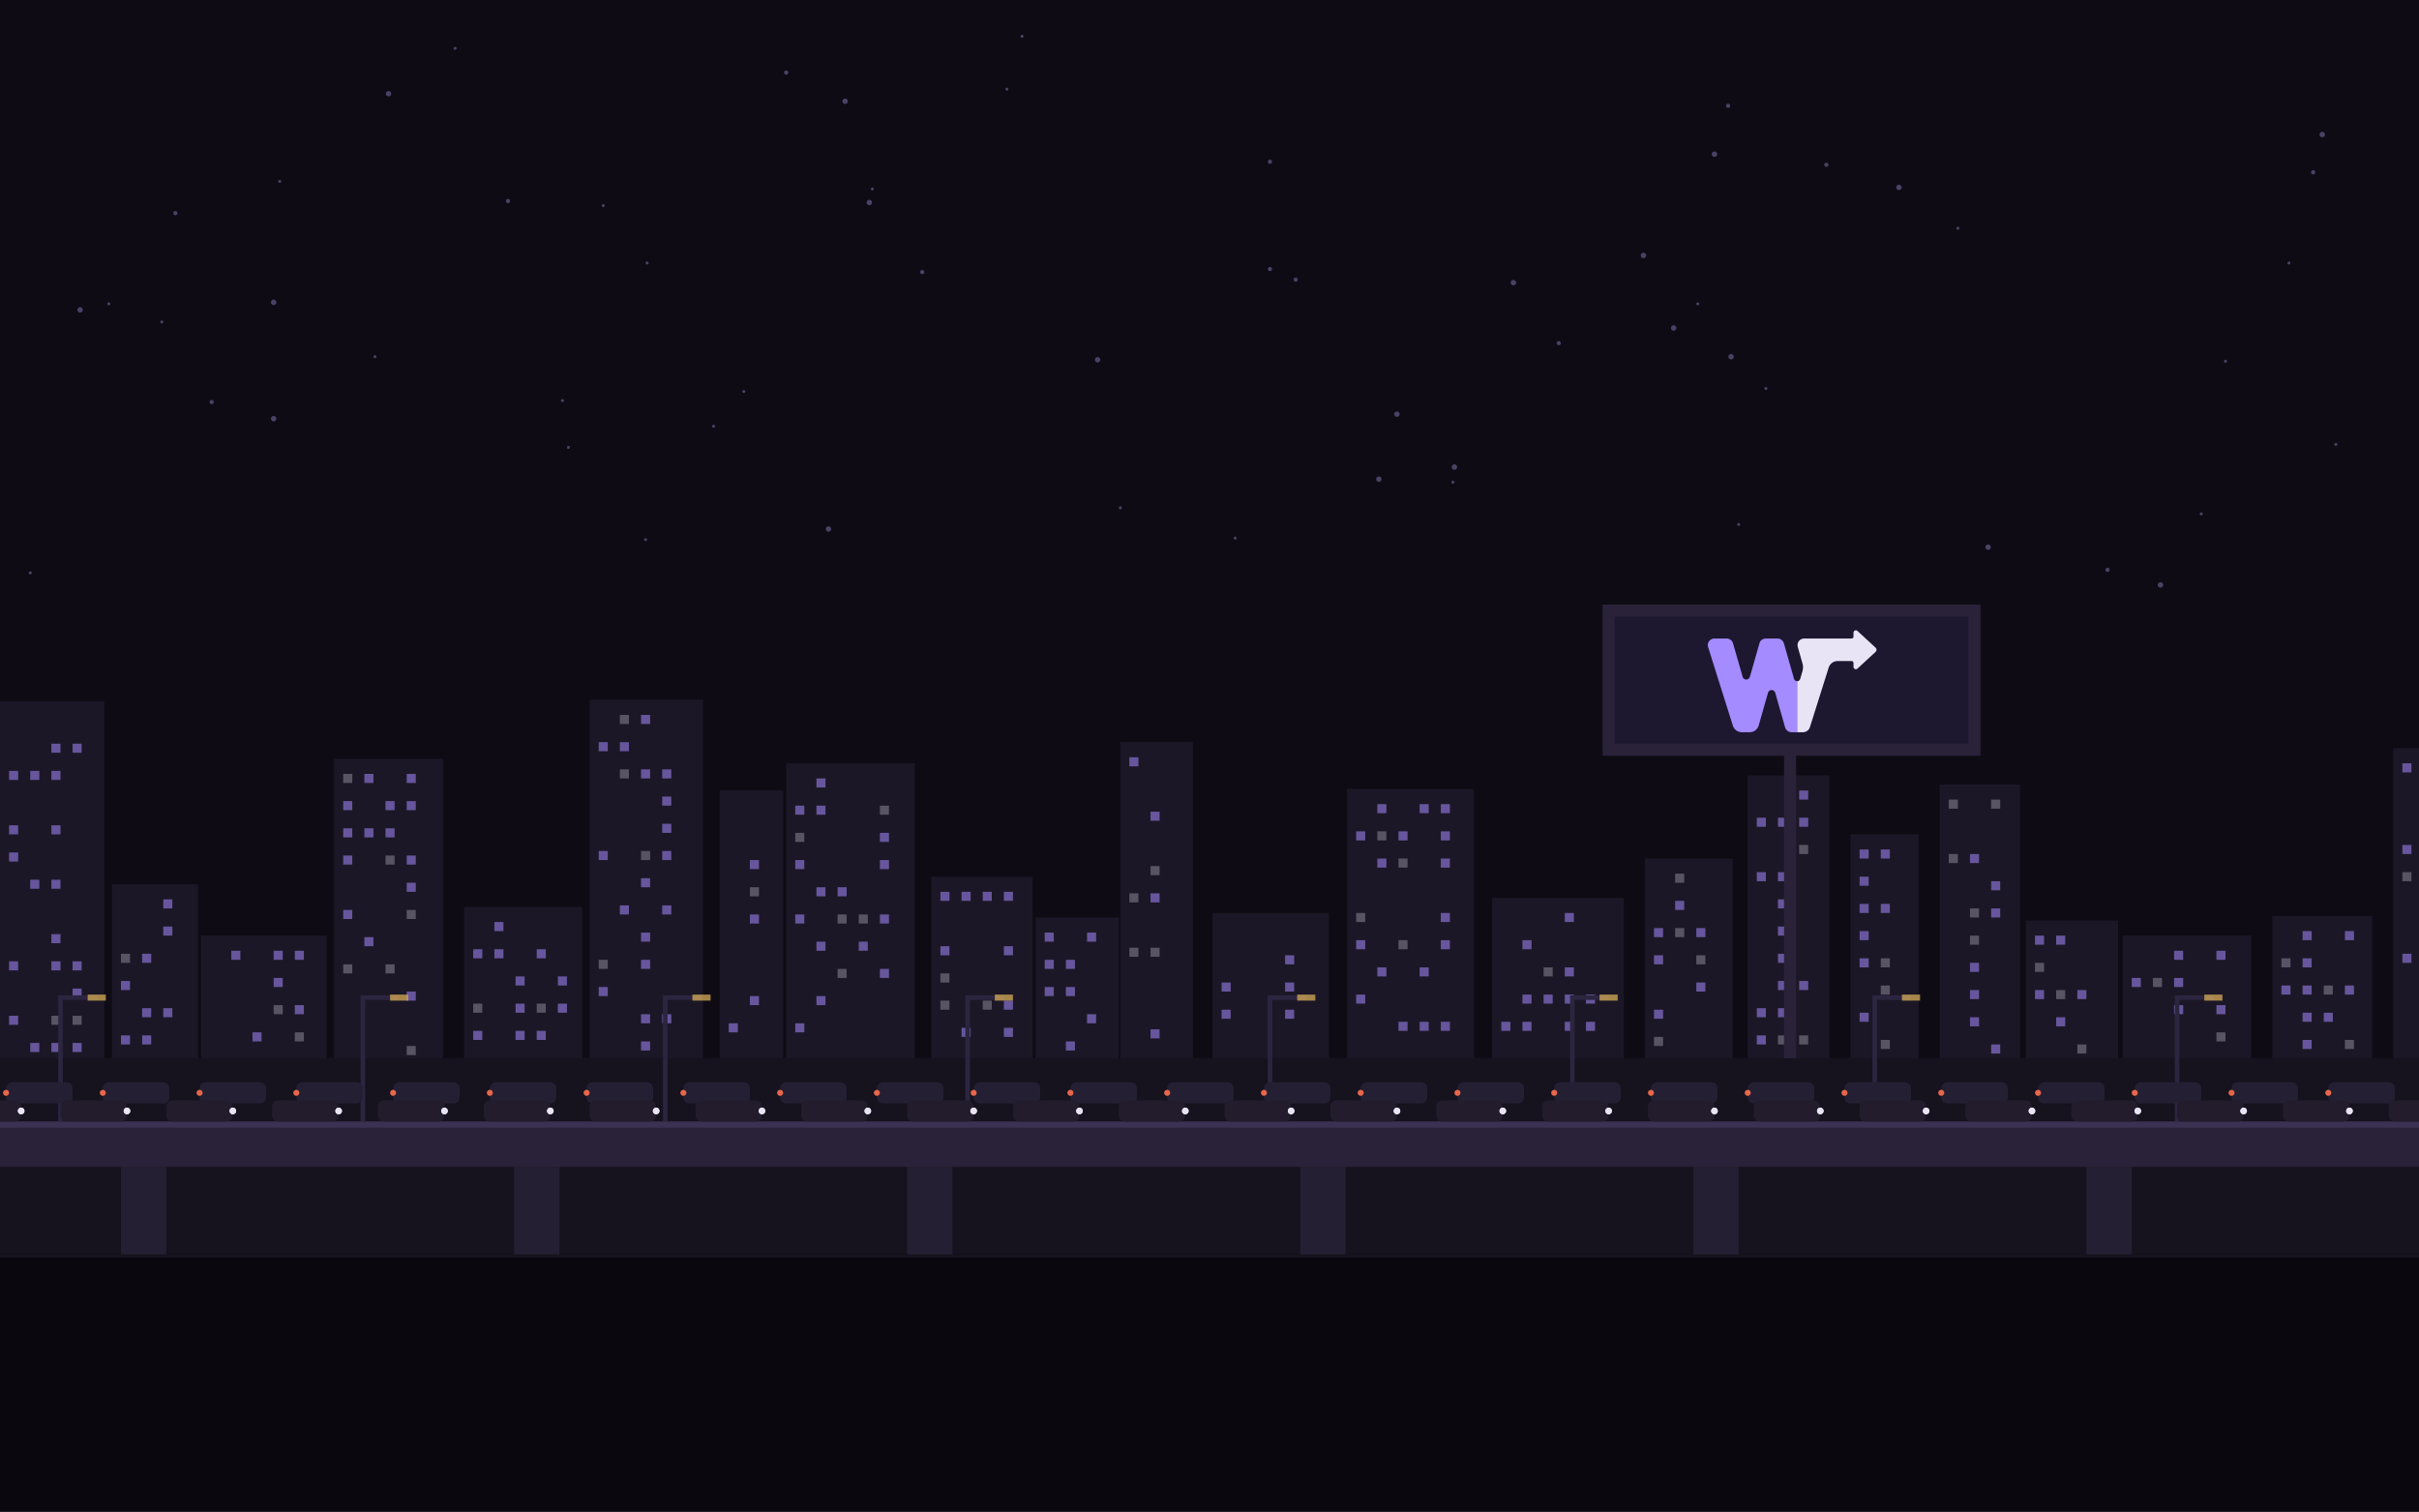
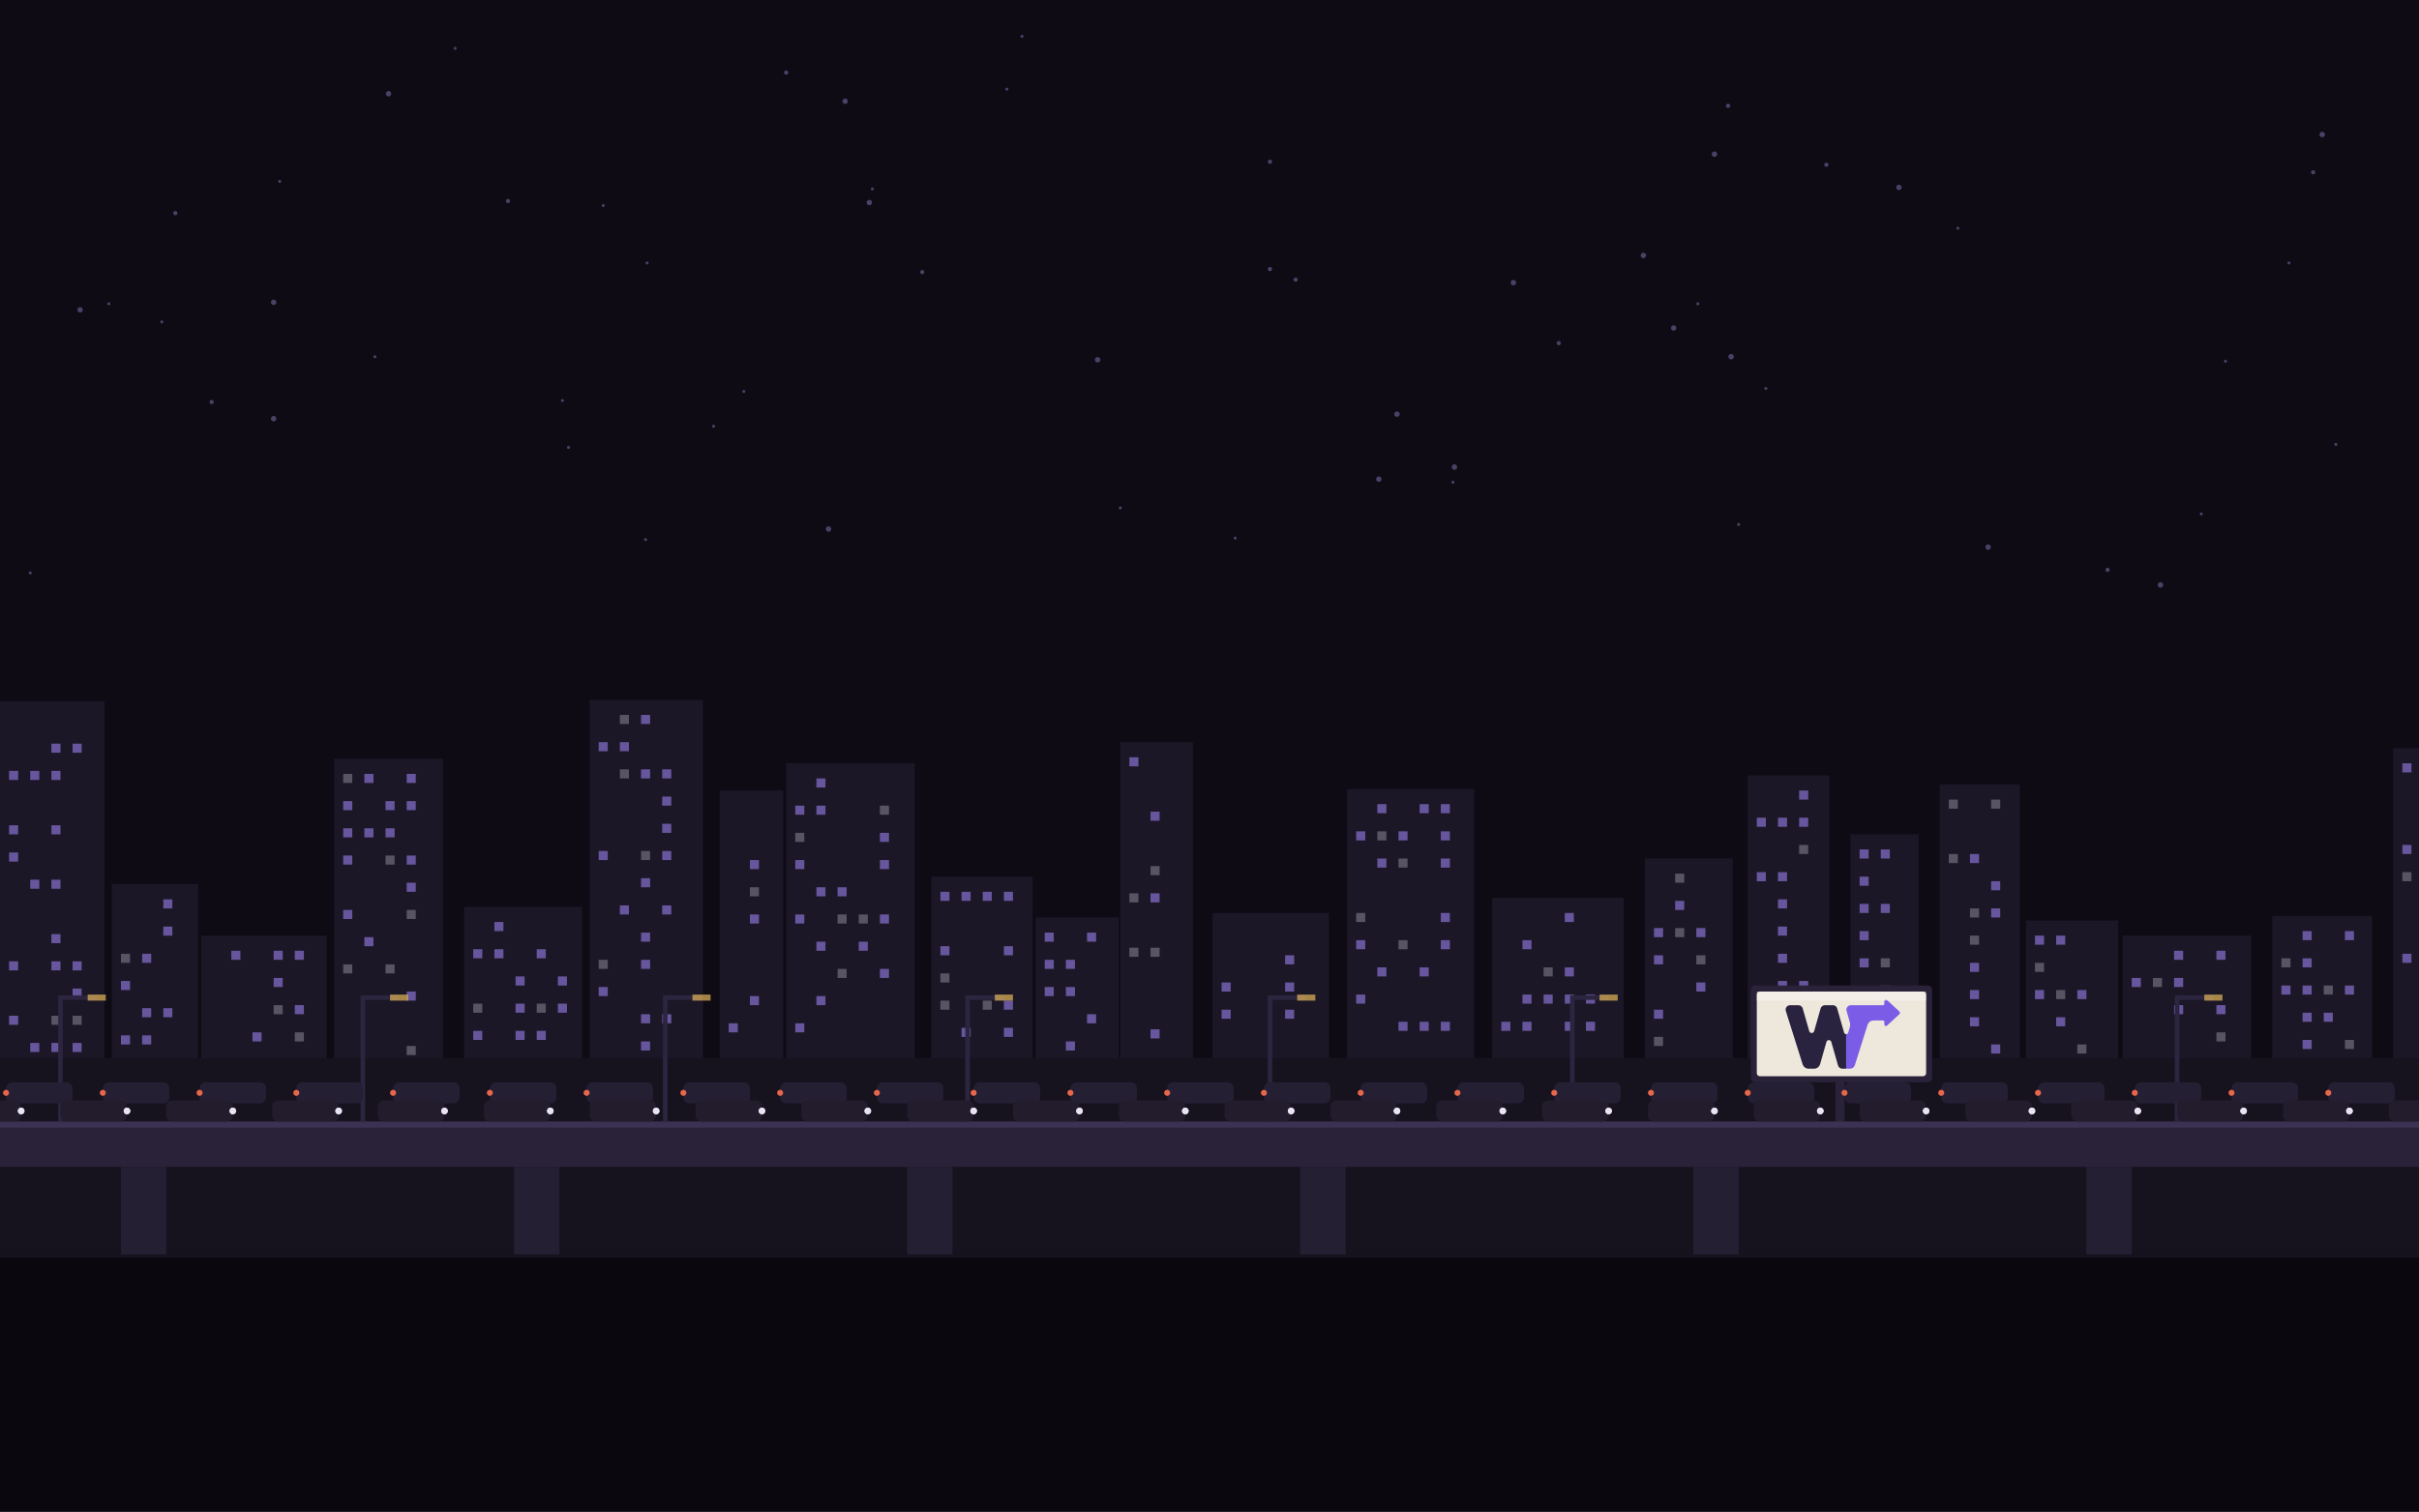
<svg xmlns="http://www.w3.org/2000/svg" viewBox="0 0 1600 1000" preserveAspectRatio="xMidYMax slice" role="img" aria-label="Une autoroute de SUV embouteillée, la nuit">
  <style>
.smoke{animation:drift 31s linear infinite;transform-box:fill-box;transform-origin:50% 100%;opacity:0}
@keyframes drift{0%{transform:translate(0,0) scale(.5);opacity:0}12%{opacity:.95}100%{transform:translate(300px,-360px) scale(2.2);opacity:0}}
.blink{animation:blink 2.6s steps(1) infinite}
@keyframes blink{50%{opacity:.1}}

.lane-a{animation:lanea 50s linear infinite}
@keyframes lanea{from{transform:translateX(-400px)}to{transform:translateX(400px)}}
.lane-b{animation:laneb 38s linear infinite}
@keyframes laneb{from{transform:translateX(400px)}to{transform:translateX(-400px)}}
.board{animation:board 6s steps(1) infinite}
@keyframes board{80%{opacity:.85}83%{opacity:.3}86%{opacity:.85}}
@media (prefers-reduced-motion:reduce){*{animation:none!important}.smoke{opacity:.8}}</style>
  <rect width="1600" height="1000" fill="#0E0B14" />
  <g fill="#4A4266">
    <circle cx="185" cy="120" r="1" />
    <circle cx="1514" cy="174" r="1" />
    <circle cx="1530" cy="114" r="1.4" />
    <circle cx="181" cy="200" r="1.8" />
    <circle cx="1107" cy="217" r="1.8" />
    <circle cx="1031" cy="227" r="1.4" />
    <circle cx="1472" cy="239" r="1" />
    <circle cx="1295" cy="151" r="1" />
    <circle cx="472" cy="282" r="1" />
    <circle cx="1168" cy="257" r="1" />
    <circle cx="107" cy="213" r="1" />
    <circle cx="181" cy="277" r="1.8" />
    <circle cx="399" cy="136" r="1" />
    <circle cx="840" cy="107" r="1.4" />
    <circle cx="676" cy="24" r="1" />
    <circle cx="840" cy="178" r="1.4" />
    <circle cx="741" cy="336" r="1" />
    <circle cx="492" cy="259" r="1" />
    <circle cx="336" cy="133" r="1.4" />
    <circle cx="1134" cy="102" r="1.8" />
    <circle cx="428" cy="174" r="1" />
    <circle cx="1429" cy="387" r="1.8" />
    <circle cx="961" cy="319" r="1" />
    <circle cx="817" cy="356" r="1" />
    <circle cx="520" cy="48" r="1.4" />
    <circle cx="610" cy="180" r="1.4" />
    <circle cx="257" cy="62" r="1.8" />
    <circle cx="924" cy="274" r="1.8" />
    <circle cx="140" cy="266" r="1.4" />
    <circle cx="1123" cy="201" r="1" />
    <circle cx="575" cy="134" r="1.8" />
    <circle cx="1145" cy="236" r="1.8" />
    <circle cx="1208" cy="109" r="1.4" />
    <circle cx="116" cy="141" r="1.4" />
    <circle cx="857" cy="185" r="1.4" />
    <circle cx="1150" cy="347" r="1" />
    <circle cx="72" cy="201" r="1" />
    <circle cx="1001" cy="187" r="1.8" />
    <circle cx="1087" cy="169" r="1.8" />
    <circle cx="548" cy="350" r="1.8" />
    <circle cx="427" cy="357" r="1" />
    <circle cx="376" cy="296" r="1" />
    <circle cx="1394" cy="377" r="1.4" />
    <circle cx="912" cy="317" r="1.8" />
    <circle cx="20" cy="379" r="1" />
    <circle cx="1143" cy="70" r="1.4" />
    <circle cx="372" cy="265" r="1" />
    <circle cx="1315" cy="362" r="1.8" />
    <circle cx="248" cy="236" r="1" />
    <circle cx="577" cy="125" r="1" />
    <circle cx="1456" cy="340" r="1" />
    <circle cx="962" cy="309" r="1.8" />
    <circle cx="1256" cy="124" r="1.8" />
    <circle cx="53" cy="205" r="1.8" />
    <circle cx="559" cy="67" r="1.8" />
    <circle cx="726" cy="238" r="1.8" />
    <circle cx="666" cy="59" r="1" />
    <circle cx="1536" cy="89" r="1.8" />
    <circle cx="301" cy="32" r="1" />
    <circle cx="1545" cy="294" r="1" />
  </g>
  <rect x="0" y="464" width="69" height="256" fill="#1C1726" />
  <rect x="6" y="510" width="6" height="6" fill="#A48BFF" opacity=".55" />
  <rect x="6" y="546" width="6" height="6" fill="#A48BFF" opacity=".55" />
  <rect x="6" y="564" width="6" height="6" fill="#A48BFF" opacity=".55" />
  <rect x="6" y="636" width="6" height="6" fill="#A48BFF" opacity=".55" />
  <rect x="6" y="672" width="6" height="6" fill="#A48BFF" opacity=".55" />
  <rect x="20" y="510" width="6" height="6" fill="#A48BFF" opacity=".55" />
  <rect x="20" y="582" width="6" height="6" fill="#A48BFF" opacity=".55" />
  <rect x="20" y="690" width="6" height="6" fill="#A48BFF" opacity=".55" />
  <rect x="34" y="492" width="6" height="6" fill="#A48BFF" opacity=".55" />
  <rect x="34" y="510" width="6" height="6" fill="#A48BFF" opacity=".55" />
  <rect x="34" y="546" width="6" height="6" fill="#A48BFF" opacity=".55" />
  <rect x="34" y="582" width="6" height="6" fill="#A48BFF" opacity=".55" />
  <rect x="34" y="618" width="6" height="6" fill="#A48BFF" opacity=".55" />
  <rect x="34" y="636" width="6" height="6" fill="#A48BFF" opacity=".55" />
  <rect x="34" y="672" width="6" height="6" fill="#E9E4F5" opacity=".3" />
  <rect x="34" y="690" width="6" height="6" fill="#A48BFF" opacity=".55" />
  <rect x="48" y="492" width="6" height="6" fill="#A48BFF" opacity=".55" />
  <rect x="48" y="636" width="6" height="6" fill="#A48BFF" opacity=".55" />
  <rect x="48" y="654" width="6" height="6" fill="#A48BFF" opacity=".55" />
  <rect x="48" y="672" width="6" height="6" fill="#E9E4F5" opacity=".3" />
  <rect x="48" y="690" width="6" height="6" fill="#A48BFF" opacity=".55" />
  <rect x="74" y="585" width="57" height="135" fill="#1C1726" />
  <rect x="80" y="631" width="6" height="6" fill="#E9E4F5" opacity=".3" />
  <rect x="80" y="649" width="6" height="6" fill="#A48BFF" opacity=".55" />
  <rect x="80" y="685" width="6" height="6" fill="#A48BFF" opacity=".55" />
  <rect x="94" y="631" width="6" height="6" fill="#A48BFF" opacity=".55" />
  <rect x="94" y="667" width="6" height="6" fill="#A48BFF" opacity=".55" />
  <rect x="94" y="685" width="6" height="6" fill="#A48BFF" opacity=".55" />
  <rect x="108" y="595" width="6" height="6" fill="#A48BFF" opacity=".55" />
  <rect x="108" y="613" width="6" height="6" fill="#A48BFF" opacity=".55" />
  <rect x="108" y="667" width="6" height="6" fill="#A48BFF" opacity=".55" />
  <rect x="133" y="619" width="83" height="101" fill="#1C1726" />
  <rect x="153" y="629" width="6" height="6" fill="#A48BFF" opacity=".55" />
  <rect x="167" y="683" width="6" height="6" fill="#A48BFF" opacity=".55" />
  <rect x="181" y="629" width="6" height="6" fill="#A48BFF" opacity=".55" />
  <rect x="181" y="647" width="6" height="6" fill="#A48BFF" opacity=".55" />
  <rect x="181" y="665" width="6" height="6" fill="#E9E4F5" opacity=".3" />
  <rect x="195" y="629" width="6" height="6" fill="#A48BFF" opacity=".55" />
  <rect x="195" y="665" width="6" height="6" fill="#A48BFF" opacity=".55" />
  <rect x="195" y="683" width="6" height="6" fill="#E9E4F5" opacity=".3" />
  <rect x="221" y="502" width="72" height="218" fill="#1C1726" />
  <rect x="227" y="512" width="6" height="6" fill="#E9E4F5" opacity=".3" />
  <rect x="227" y="530" width="6" height="6" fill="#A48BFF" opacity=".55" />
  <rect x="227" y="548" width="6" height="6" fill="#A48BFF" opacity=".55" />
  <rect x="227" y="566" width="6" height="6" fill="#A48BFF" opacity=".55" />
  <rect x="227" y="602" width="6" height="6" fill="#A48BFF" opacity=".55" />
  <rect x="227" y="638" width="6" height="6" fill="#E9E4F5" opacity=".3" />
  <rect x="241" y="512" width="6" height="6" fill="#A48BFF" opacity=".55" />
  <rect x="241" y="548" width="6" height="6" fill="#A48BFF" opacity=".55" />
  <rect x="241" y="620" width="6" height="6" fill="#A48BFF" opacity=".55" />
  <rect x="255" y="530" width="6" height="6" fill="#A48BFF" opacity=".55" />
  <rect x="255" y="548" width="6" height="6" fill="#A48BFF" opacity=".55" />
  <rect x="255" y="566" width="6" height="6" fill="#E9E4F5" opacity=".3" />
  <rect x="255" y="638" width="6" height="6" fill="#E9E4F5" opacity=".3" />
  <rect x="269" y="512" width="6" height="6" fill="#A48BFF" opacity=".55" />
  <rect x="269" y="530" width="6" height="6" fill="#A48BFF" opacity=".55" />
  <rect x="269" y="566" width="6" height="6" fill="#A48BFF" opacity=".55" />
  <rect x="269" y="584" width="6" height="6" fill="#A48BFF" opacity=".55" />
  <rect x="269" y="602" width="6" height="6" fill="#E9E4F5" opacity=".3" />
  <rect x="269" y="656" width="6" height="6" fill="#A48BFF" opacity=".55" />
  <rect x="269" y="692" width="6" height="6" fill="#E9E4F5" opacity=".3" />
  <rect x="307" y="600" width="78" height="120" fill="#1C1726" />
  <rect x="313" y="628" width="6" height="6" fill="#A48BFF" opacity=".55" />
  <rect x="313" y="664" width="6" height="6" fill="#E9E4F5" opacity=".3" />
  <rect x="313" y="682" width="6" height="6" fill="#A48BFF" opacity=".55" />
  <rect x="327" y="610" width="6" height="6" fill="#A48BFF" opacity=".55" />
  <rect x="327" y="628" width="6" height="6" fill="#A48BFF" opacity=".55" />
  <rect x="341" y="646" width="6" height="6" fill="#A48BFF" opacity=".55" />
  <rect x="341" y="664" width="6" height="6" fill="#A48BFF" opacity=".55" />
  <rect x="341" y="682" width="6" height="6" fill="#A48BFF" opacity=".55" />
  <rect x="355" y="628" width="6" height="6" fill="#A48BFF" opacity=".55" />
  <rect x="355" y="664" width="6" height="6" fill="#E9E4F5" opacity=".3" />
  <rect x="355" y="682" width="6" height="6" fill="#A48BFF" opacity=".55" />
  <rect x="369" y="646" width="6" height="6" fill="#A48BFF" opacity=".55" />
  <rect x="369" y="664" width="6" height="6" fill="#A48BFF" opacity=".55" />
  <rect x="390" y="463" width="75" height="257" fill="#1C1726" />
  <rect x="396" y="491" width="6" height="6" fill="#A48BFF" opacity=".55" />
  <rect x="396" y="563" width="6" height="6" fill="#A48BFF" opacity=".55" />
  <rect x="396" y="635" width="6" height="6" fill="#E9E4F5" opacity=".3" />
  <rect x="396" y="653" width="6" height="6" fill="#A48BFF" opacity=".55" />
  <rect x="410" y="473" width="6" height="6" fill="#E9E4F5" opacity=".3" />
  <rect x="410" y="491" width="6" height="6" fill="#A48BFF" opacity=".55" />
  <rect x="410" y="509" width="6" height="6" fill="#E9E4F5" opacity=".3" />
  <rect x="410" y="599" width="6" height="6" fill="#A48BFF" opacity=".55" />
  <rect x="424" y="473" width="6" height="6" fill="#A48BFF" opacity=".55" />
  <rect x="424" y="509" width="6" height="6" fill="#A48BFF" opacity=".55" />
  <rect x="424" y="563" width="6" height="6" fill="#E9E4F5" opacity=".3" />
  <rect x="424" y="581" width="6" height="6" fill="#A48BFF" opacity=".55" />
  <rect x="424" y="617" width="6" height="6" fill="#A48BFF" opacity=".55" />
  <rect x="424" y="635" width="6" height="6" fill="#A48BFF" opacity=".55" />
  <rect x="424" y="671" width="6" height="6" fill="#A48BFF" opacity=".55" />
  <rect x="424" y="689" width="6" height="6" fill="#A48BFF" opacity=".55" />
  <rect x="438" y="509" width="6" height="6" fill="#A48BFF" opacity=".55" />
  <rect x="438" y="527" width="6" height="6" fill="#A48BFF" opacity=".55" />
  <rect x="438" y="545" width="6" height="6" fill="#A48BFF" opacity=".55" />
  <rect x="438" y="563" width="6" height="6" fill="#A48BFF" opacity=".55" />
  <rect x="438" y="599" width="6" height="6" fill="#A48BFF" opacity=".55" />
  <rect x="438" y="671" width="6" height="6" fill="#A48BFF" opacity=".55" />
  <rect x="476" y="523" width="42" height="197" fill="#1C1726" />
  <rect x="482" y="677" width="6" height="6" fill="#A48BFF" opacity=".55" />
  <rect x="496" y="569" width="6" height="6" fill="#A48BFF" opacity=".55" />
  <rect x="496" y="587" width="6" height="6" fill="#E9E4F5" opacity=".3" />
  <rect x="496" y="605" width="6" height="6" fill="#A48BFF" opacity=".55" />
  <rect x="496" y="659" width="6" height="6" fill="#A48BFF" opacity=".55" />
  <rect x="520" y="505" width="85" height="215" fill="#1C1726" />
  <rect x="526" y="533" width="6" height="6" fill="#A48BFF" opacity=".55" />
  <rect x="526" y="551" width="6" height="6" fill="#E9E4F5" opacity=".3" />
  <rect x="526" y="569" width="6" height="6" fill="#A48BFF" opacity=".55" />
  <rect x="526" y="605" width="6" height="6" fill="#A48BFF" opacity=".55" />
  <rect x="526" y="677" width="6" height="6" fill="#A48BFF" opacity=".55" />
  <rect x="540" y="515" width="6" height="6" fill="#A48BFF" opacity=".55" />
  <rect x="540" y="533" width="6" height="6" fill="#A48BFF" opacity=".55" />
  <rect x="540" y="587" width="6" height="6" fill="#A48BFF" opacity=".55" />
  <rect x="540" y="623" width="6" height="6" fill="#A48BFF" opacity=".55" />
  <rect x="540" y="659" width="6" height="6" fill="#A48BFF" opacity=".55" />
  <rect x="554" y="587" width="6" height="6" fill="#A48BFF" opacity=".55" />
  <rect x="554" y="605" width="6" height="6" fill="#E9E4F5" opacity=".3" />
  <rect x="554" y="641" width="6" height="6" fill="#E9E4F5" opacity=".3" />
  <rect x="568" y="605" width="6" height="6" fill="#E9E4F5" opacity=".3" />
  <rect x="568" y="623" width="6" height="6" fill="#A48BFF" opacity=".55" />
  <rect x="582" y="533" width="6" height="6" fill="#E9E4F5" opacity=".3" />
  <rect x="582" y="551" width="6" height="6" fill="#A48BFF" opacity=".55" />
  <rect x="582" y="569" width="6" height="6" fill="#A48BFF" opacity=".55" />
  <rect x="582" y="605" width="6" height="6" fill="#A48BFF" opacity=".55" />
  <rect x="582" y="641" width="6" height="6" fill="#A48BFF" opacity=".55" />
  <rect x="616" y="580" width="67" height="140" fill="#1C1726" />
  <rect x="622" y="590" width="6" height="6" fill="#A48BFF" opacity=".55" />
  <rect x="622" y="626" width="6" height="6" fill="#A48BFF" opacity=".55" />
  <rect x="622" y="644" width="6" height="6" fill="#E9E4F5" opacity=".3" />
  <rect x="622" y="662" width="6" height="6" fill="#E9E4F5" opacity=".3" />
  <rect x="636" y="590" width="6" height="6" fill="#A48BFF" opacity=".55" />
  <rect x="636" y="680" width="6" height="6" fill="#A48BFF" opacity=".55" />
  <rect x="650" y="590" width="6" height="6" fill="#A48BFF" opacity=".55" />
  <rect x="650" y="662" width="6" height="6" fill="#E9E4F5" opacity=".3" />
  <rect x="664" y="590" width="6" height="6" fill="#A48BFF" opacity=".55" />
  <rect x="664" y="626" width="6" height="6" fill="#A48BFF" opacity=".55" />
  <rect x="664" y="662" width="6" height="6" fill="#A48BFF" opacity=".55" />
  <rect x="664" y="680" width="6" height="6" fill="#A48BFF" opacity=".55" />
  <rect x="685" y="607" width="55" height="113" fill="#1C1726" />
  <rect x="691" y="617" width="6" height="6" fill="#A48BFF" opacity=".55" />
  <rect x="691" y="635" width="6" height="6" fill="#A48BFF" opacity=".55" />
  <rect x="691" y="653" width="6" height="6" fill="#A48BFF" opacity=".55" />
  <rect x="705" y="635" width="6" height="6" fill="#A48BFF" opacity=".55" />
  <rect x="705" y="653" width="6" height="6" fill="#A48BFF" opacity=".55" />
  <rect x="705" y="689" width="6" height="6" fill="#A48BFF" opacity=".55" />
  <rect x="719" y="617" width="6" height="6" fill="#A48BFF" opacity=".55" />
  <rect x="719" y="671" width="6" height="6" fill="#A48BFF" opacity=".55" />
  <rect x="741" y="491" width="48" height="229" fill="#1C1726" />
  <rect x="747" y="501" width="6" height="6" fill="#A48BFF" opacity=".55" />
  <rect x="747" y="591" width="6" height="6" fill="#E9E4F5" opacity=".3" />
  <rect x="747" y="627" width="6" height="6" fill="#E9E4F5" opacity=".3" />
  <rect x="761" y="537" width="6" height="6" fill="#A48BFF" opacity=".55" />
  <rect x="761" y="573" width="6" height="6" fill="#E9E4F5" opacity=".3" />
  <rect x="761" y="591" width="6" height="6" fill="#A48BFF" opacity=".55" />
  <rect x="761" y="627" width="6" height="6" fill="#E9E4F5" opacity=".3" />
  <rect x="761" y="681" width="6" height="6" fill="#A48BFF" opacity=".55" />
  <rect x="802" y="604" width="77" height="116" fill="#1C1726" />
  <rect x="808" y="650" width="6" height="6" fill="#A48BFF" opacity=".55" />
  <rect x="808" y="668" width="6" height="6" fill="#A48BFF" opacity=".55" />
  <rect x="850" y="632" width="6" height="6" fill="#A48BFF" opacity=".55" />
  <rect x="850" y="650" width="6" height="6" fill="#A48BFF" opacity=".55" />
  <rect x="850" y="668" width="6" height="6" fill="#A48BFF" opacity=".55" />
  <rect x="891" y="522" width="84" height="198" fill="#1C1726" />
  <rect x="897" y="550" width="6" height="6" fill="#A48BFF" opacity=".55" />
  <rect x="897" y="604" width="6" height="6" fill="#E9E4F5" opacity=".3" />
  <rect x="897" y="622" width="6" height="6" fill="#A48BFF" opacity=".55" />
  <rect x="897" y="658" width="6" height="6" fill="#A48BFF" opacity=".55" />
  <rect x="911" y="532" width="6" height="6" fill="#A48BFF" opacity=".55" />
  <rect x="911" y="550" width="6" height="6" fill="#E9E4F5" opacity=".3" />
  <rect x="911" y="568" width="6" height="6" fill="#A48BFF" opacity=".55" />
  <rect x="911" y="640" width="6" height="6" fill="#A48BFF" opacity=".55" />
  <rect x="925" y="550" width="6" height="6" fill="#A48BFF" opacity=".55" />
  <rect x="925" y="568" width="6" height="6" fill="#E9E4F5" opacity=".3" />
  <rect x="925" y="622" width="6" height="6" fill="#E9E4F5" opacity=".3" />
  <rect x="925" y="676" width="6" height="6" fill="#A48BFF" opacity=".55" />
  <rect x="939" y="532" width="6" height="6" fill="#A48BFF" opacity=".55" />
  <rect x="939" y="640" width="6" height="6" fill="#A48BFF" opacity=".55" />
  <rect x="939" y="676" width="6" height="6" fill="#A48BFF" opacity=".55" />
  <rect x="953" y="532" width="6" height="6" fill="#A48BFF" opacity=".55" />
  <rect x="953" y="550" width="6" height="6" fill="#A48BFF" opacity=".55" />
  <rect x="953" y="568" width="6" height="6" fill="#A48BFF" opacity=".55" />
  <rect x="953" y="604" width="6" height="6" fill="#A48BFF" opacity=".55" />
  <rect x="953" y="622" width="6" height="6" fill="#A48BFF" opacity=".55" />
  <rect x="953" y="676" width="6" height="6" fill="#A48BFF" opacity=".55" />
  <rect x="987" y="594" width="87" height="126" fill="#1C1726" />
  <rect x="993" y="676" width="6" height="6" fill="#A48BFF" opacity=".55" />
  <rect x="1007" y="622" width="6" height="6" fill="#A48BFF" opacity=".55" />
  <rect x="1007" y="658" width="6" height="6" fill="#A48BFF" opacity=".55" />
  <rect x="1007" y="676" width="6" height="6" fill="#A48BFF" opacity=".55" />
  <rect x="1021" y="640" width="6" height="6" fill="#E9E4F5" opacity=".3" />
  <rect x="1021" y="658" width="6" height="6" fill="#A48BFF" opacity=".55" />
  <rect x="1035" y="604" width="6" height="6" fill="#A48BFF" opacity=".55" />
  <rect x="1035" y="640" width="6" height="6" fill="#A48BFF" opacity=".55" />
  <rect x="1035" y="658" width="6" height="6" fill="#A48BFF" opacity=".55" />
  <rect x="1035" y="676" width="6" height="6" fill="#A48BFF" opacity=".55" />
  <rect x="1049" y="658" width="6" height="6" fill="#A48BFF" opacity=".55" />
  <rect x="1049" y="676" width="6" height="6" fill="#A48BFF" opacity=".55" />
  <rect x="1088" y="568" width="58" height="152" fill="#1C1726" />
  <rect x="1094" y="614" width="6" height="6" fill="#A48BFF" opacity=".55" />
  <rect x="1094" y="632" width="6" height="6" fill="#A48BFF" opacity=".55" />
  <rect x="1094" y="668" width="6" height="6" fill="#A48BFF" opacity=".55" />
  <rect x="1094" y="686" width="6" height="6" fill="#E9E4F5" opacity=".3" />
  <rect x="1108" y="578" width="6" height="6" fill="#E9E4F5" opacity=".3" />
  <rect x="1108" y="596" width="6" height="6" fill="#A48BFF" opacity=".55" />
  <rect x="1108" y="614" width="6" height="6" fill="#E9E4F5" opacity=".3" />
  <rect x="1122" y="614" width="6" height="6" fill="#A48BFF" opacity=".55" />
  <rect x="1122" y="632" width="6" height="6" fill="#E9E4F5" opacity=".3" />
  <rect x="1122" y="650" width="6" height="6" fill="#A48BFF" opacity=".55" />
  <rect x="1156" y="513" width="54" height="207" fill="#1C1726" />
  <rect x="1162" y="541" width="6" height="6" fill="#A48BFF" opacity=".55" />
  <rect x="1162" y="577" width="6" height="6" fill="#A48BFF" opacity=".55" />
  <rect x="1162" y="667" width="6" height="6" fill="#A48BFF" opacity=".55" />
  <rect x="1162" y="685" width="6" height="6" fill="#A48BFF" opacity=".55" />
  <rect x="1176" y="541" width="6" height="6" fill="#A48BFF" opacity=".55" />
  <rect x="1176" y="577" width="6" height="6" fill="#A48BFF" opacity=".55" />
  <rect x="1176" y="595" width="6" height="6" fill="#A48BFF" opacity=".55" />
  <rect x="1176" y="613" width="6" height="6" fill="#A48BFF" opacity=".55" />
  <rect x="1176" y="631" width="6" height="6" fill="#A48BFF" opacity=".55" />
  <rect x="1176" y="649" width="6" height="6" fill="#A48BFF" opacity=".55" />
  <rect x="1176" y="667" width="6" height="6" fill="#A48BFF" opacity=".55" />
  <rect x="1176" y="685" width="6" height="6" fill="#E9E4F5" opacity=".3" />
  <rect x="1190" y="523" width="6" height="6" fill="#A48BFF" opacity=".55" />
  <rect x="1190" y="541" width="6" height="6" fill="#A48BFF" opacity=".55" />
  <rect x="1190" y="559" width="6" height="6" fill="#E9E4F5" opacity=".3" />
  <rect x="1190" y="649" width="6" height="6" fill="#A48BFF" opacity=".55" />
  <rect x="1190" y="685" width="6" height="6" fill="#E9E4F5" opacity=".3" />
  <rect x="1224" y="552" width="45" height="168" fill="#1C1726" />
  <rect x="1230" y="562" width="6" height="6" fill="#A48BFF" opacity=".55" />
  <rect x="1230" y="580" width="6" height="6" fill="#A48BFF" opacity=".55" />
  <rect x="1230" y="598" width="6" height="6" fill="#A48BFF" opacity=".55" />
  <rect x="1230" y="616" width="6" height="6" fill="#A48BFF" opacity=".55" />
  <rect x="1230" y="634" width="6" height="6" fill="#A48BFF" opacity=".55" />
  <rect x="1230" y="670" width="6" height="6" fill="#A48BFF" opacity=".55" />
  <rect x="1244" y="562" width="6" height="6" fill="#A48BFF" opacity=".55" />
  <rect x="1244" y="598" width="6" height="6" fill="#A48BFF" opacity=".55" />
  <rect x="1244" y="634" width="6" height="6" fill="#E9E4F5" opacity=".3" />
  <rect x="1244" y="652" width="6" height="6" fill="#E9E4F5" opacity=".3" />
  <rect x="1244" y="688" width="6" height="6" fill="#E9E4F5" opacity=".3" />
  <rect x="1283" y="519" width="53" height="201" fill="#1C1726" />
  <rect x="1289" y="529" width="6" height="6" fill="#E9E4F5" opacity=".3" />
  <rect x="1289" y="565" width="6" height="6" fill="#E9E4F5" opacity=".3" />
  <rect x="1303" y="565" width="6" height="6" fill="#A48BFF" opacity=".55" />
  <rect x="1303" y="601" width="6" height="6" fill="#E9E4F5" opacity=".3" />
  <rect x="1303" y="619" width="6" height="6" fill="#E9E4F5" opacity=".3" />
  <rect x="1303" y="637" width="6" height="6" fill="#A48BFF" opacity=".55" />
  <rect x="1303" y="655" width="6" height="6" fill="#A48BFF" opacity=".55" />
  <rect x="1303" y="673" width="6" height="6" fill="#A48BFF" opacity=".55" />
  <rect x="1317" y="529" width="6" height="6" fill="#E9E4F5" opacity=".3" />
  <rect x="1317" y="583" width="6" height="6" fill="#A48BFF" opacity=".55" />
  <rect x="1317" y="601" width="6" height="6" fill="#A48BFF" opacity=".55" />
  <rect x="1317" y="691" width="6" height="6" fill="#A48BFF" opacity=".55" />
  <rect x="1340" y="609" width="61" height="111" fill="#1C1726" />
  <rect x="1346" y="619" width="6" height="6" fill="#A48BFF" opacity=".55" />
  <rect x="1346" y="637" width="6" height="6" fill="#E9E4F5" opacity=".3" />
  <rect x="1346" y="655" width="6" height="6" fill="#A48BFF" opacity=".55" />
  <rect x="1360" y="619" width="6" height="6" fill="#A48BFF" opacity=".55" />
  <rect x="1360" y="655" width="6" height="6" fill="#E9E4F5" opacity=".3" />
  <rect x="1360" y="673" width="6" height="6" fill="#A48BFF" opacity=".55" />
  <rect x="1374" y="655" width="6" height="6" fill="#A48BFF" opacity=".55" />
  <rect x="1374" y="691" width="6" height="6" fill="#E9E4F5" opacity=".3" />
  <rect x="1404" y="619" width="85" height="101" fill="#1C1726" />
  <rect x="1410" y="647" width="6" height="6" fill="#A48BFF" opacity=".55" />
  <rect x="1424" y="647" width="6" height="6" fill="#E9E4F5" opacity=".3" />
  <rect x="1438" y="629" width="6" height="6" fill="#A48BFF" opacity=".55" />
  <rect x="1438" y="647" width="6" height="6" fill="#A48BFF" opacity=".55" />
  <rect x="1438" y="665" width="6" height="6" fill="#A48BFF" opacity=".55" />
  <rect x="1466" y="629" width="6" height="6" fill="#A48BFF" opacity=".55" />
  <rect x="1466" y="665" width="6" height="6" fill="#A48BFF" opacity=".55" />
  <rect x="1466" y="683" width="6" height="6" fill="#E9E4F5" opacity=".3" />
  <rect x="1503" y="606" width="66" height="114" fill="#1C1726" />
  <rect x="1509" y="634" width="6" height="6" fill="#E9E4F5" opacity=".3" />
  <rect x="1509" y="652" width="6" height="6" fill="#A48BFF" opacity=".55" />
  <rect x="1523" y="616" width="6" height="6" fill="#A48BFF" opacity=".55" />
  <rect x="1523" y="634" width="6" height="6" fill="#A48BFF" opacity=".55" />
  <rect x="1523" y="652" width="6" height="6" fill="#A48BFF" opacity=".55" />
  <rect x="1523" y="670" width="6" height="6" fill="#A48BFF" opacity=".55" />
  <rect x="1523" y="688" width="6" height="6" fill="#A48BFF" opacity=".55" />
  <rect x="1537" y="652" width="6" height="6" fill="#E9E4F5" opacity=".3" />
  <rect x="1537" y="670" width="6" height="6" fill="#A48BFF" opacity=".55" />
  <rect x="1551" y="616" width="6" height="6" fill="#A48BFF" opacity=".55" />
  <rect x="1551" y="652" width="6" height="6" fill="#A48BFF" opacity=".55" />
  <rect x="1551" y="688" width="6" height="6" fill="#E9E4F5" opacity=".3" />
  <rect x="1583" y="495" width="64" height="225" fill="#1C1726" />
  <rect x="1589" y="505" width="6" height="6" fill="#A48BFF" opacity=".55" />
  <rect x="1589" y="559" width="6" height="6" fill="#A48BFF" opacity=".55" />
  <rect x="1589" y="577" width="6" height="6" fill="#E9E4F5" opacity=".3" />
  <rect x="1589" y="631" width="6" height="6" fill="#A48BFF" opacity=".55" />
  <rect x="1603" y="505" width="6" height="6" fill="#E9E4F5" opacity=".3" />
  <rect x="1603" y="541" width="6" height="6" fill="#A48BFF" opacity=".55" />
  <rect x="1603" y="631" width="6" height="6" fill="#A48BFF" opacity=".55" />
  <rect x="1603" y="685" width="6" height="6" fill="#A48BFF" opacity=".55" />
  <rect x="1617" y="541" width="6" height="6" fill="#A48BFF" opacity=".55" />
  <rect x="1617" y="577" width="6" height="6" fill="#A48BFF" opacity=".55" />
  <rect x="1617" y="613" width="6" height="6" fill="#E9E4F5" opacity=".3" />
  <rect x="1617" y="649" width="6" height="6" fill="#E9E4F5" opacity=".3" />
  <rect x="1631" y="505" width="6" height="6" fill="#E9E4F5" opacity=".3" />
  <rect x="1631" y="523" width="6" height="6" fill="#A48BFF" opacity=".55" />
  <rect x="1631" y="541" width="6" height="6" fill="#E9E4F5" opacity=".3" />
  <rect x="1631" y="577" width="6" height="6" fill="#A48BFF" opacity=".55" />
  <rect x="1631" y="613" width="6" height="6" fill="#A48BFF" opacity=".55" />
  <rect x="1631" y="667" width="6" height="6" fill="#A48BFF" opacity=".55" />
  <rect y="700" width="1600" height="300" fill="#16121E" />
-   <rect x="1180" y="480" width="8" height="220" fill="#2A2239" />
-   <rect x="1060" y="400" width="250" height="100" fill="#2A2239" />
+   <rect x="1214" y="712" width="6" height="32" fill="#2A2239" />
+   <rect x="1158" y="652" width="120" height="64" rx="3" fill="#2A2239" />
  <g class="board">
-     <rect x="1068" y="408" width="234" height="84" fill="#1D1830" />
-     <g transform="translate(1128 415) scale(.62)">
-       <path d="M2.87 21.1A7 7 0 0 1 9.54 12L22.73 12A7 7 0 0 1 29.46 17.07L39.76 52.91A4 4 0 0 0 47.45 52.9L57.65 17.08A7 7 0 0 1 64.38 12L77.01 12A7 7 0 0 1 83.75 17.08L94.57 55.1A3.42 3.42 0 0 0 97.86 57.59L97.86 112L91.95 112A7.22 7.22 0 0 1 85.01 106.76L74.5 69.85A4 4 0 0 0 66.8 69.85L56.87 104.74A10 10 0 0 1 47.25 112L38.83 112A10 10 0 0 1 29.3 105Z" fill="#A48BFF" />
-       <path d="M98.54 20.92A7 7 0 0 1 105.27 12L155.9 12A2.1 2.1 0 0 0 158 9.9L158 5.76A2.52 2.52 0 0 1 162.23 3.91L181.61 21.8A3 3 0 0 1 181.61 26.2L162.23 44.09A2.52 2.52 0 0 1 158 42.24L158 38.1A2.1 2.1 0 0 0 155.9 36L141.07 36A10 10 0 0 0 131.54 43L111.52 106.53A7.82 7.82 0 0 1 104.07 112L97.86 112L97.86 57.59A3.42 3.42 0 0 0 101.15 55.11L103.63 46.55A14 14 0 0 0 103.64 38.83Z" fill="#E9E4F5" />
+     <rect x="1162" y="656" width="112" height="56" rx="2" fill="#EDE7DC" />
+     <g transform="translate(1180 660) scale(.42)">
+       <path d="M2.87 21.1A7 7 0 0 1 9.54 12L22.73 12A7 7 0 0 1 29.46 17.07L39.76 52.91A4 4 0 0 0 47.45 52.9L57.65 17.08A7 7 0 0 1 64.38 12L77.01 12A7 7 0 0 1 83.75 17.08L94.57 55.1A3.42 3.42 0 0 0 97.86 57.59L97.86 112L91.95 112A7.22 7.22 0 0 1 85.01 106.76L74.5 69.85A4 4 0 0 0 66.8 69.85L56.87 104.74A10 10 0 0 1 47.25 112L38.83 112A10 10 0 0 1 29.3 105Z" fill="#2A2340" />
+       <path d="M98.54 20.92A7 7 0 0 1 105.27 12L155.9 12A2.1 2.1 0 0 0 158 9.9L158 5.76A2.52 2.52 0 0 1 162.23 3.91L181.61 21.8A3 3 0 0 1 181.61 26.2L162.23 44.09A2.52 2.52 0 0 1 158 42.24L158 38.1A2.1 2.1 0 0 0 155.9 36L141.07 36A10 10 0 0 0 131.54 43L111.52 106.53A7.82 7.82 0 0 1 104.07 112L97.86 112L97.86 57.59A3.42 3.42 0 0 0 101.15 55.11L103.63 46.55A14 14 0 0 0 103.64 38.83Z" fill="#7B5CE6" />
    </g>
  </g>
+   <rect x="1162" y="656" width="112" height="6" fill="#FFFFFF" opacity=".35" />
  <rect y="742" width="1600" height="30" fill="#2A2239" />
  <rect y="742" width="1600" height="4" fill="#3B3152" />
  <rect x="80" y="772" width="30" height="60" fill="#251F33" />
  <rect x="340" y="772" width="30" height="60" fill="#251F33" />
  <rect x="600" y="772" width="30" height="60" fill="#251F33" />
  <rect x="860" y="772" width="30" height="60" fill="#251F33" />
  <rect x="1120" y="772" width="30" height="60" fill="#251F33" />
  <rect x="1380" y="772" width="30" height="60" fill="#251F33" />
  <path d="M40 742 V660 h24" stroke="#2C2540" stroke-width="3" fill="none" />
  <rect x="58" y="658" width="12" height="4" fill="#E2B55A" opacity=".7" />
  <path d="M240 742 V660 h24" stroke="#2C2540" stroke-width="3" fill="none" />
  <rect x="258" y="658" width="12" height="4" fill="#E2B55A" opacity=".7" />
  <path d="M440 742 V660 h24" stroke="#2C2540" stroke-width="3" fill="none" />
  <rect x="458" y="658" width="12" height="4" fill="#E2B55A" opacity=".7" />
  <path d="M640 742 V660 h24" stroke="#2C2540" stroke-width="3" fill="none" />
  <rect x="658" y="658" width="12" height="4" fill="#E2B55A" opacity=".7" />
  <path d="M840 742 V660 h24" stroke="#2C2540" stroke-width="3" fill="none" />
  <rect x="858" y="658" width="12" height="4" fill="#E2B55A" opacity=".7" />
  <path d="M1040 742 V660 h24" stroke="#2C2540" stroke-width="3" fill="none" />
  <rect x="1058" y="658" width="12" height="4" fill="#E2B55A" opacity=".7" />
-   <path d="M1240 742 V660 h24" stroke="#2C2540" stroke-width="3" fill="none" />
-   <rect x="1258" y="658" width="12" height="4" fill="#E2B55A" opacity=".7" />
  <path d="M1440 742 V660 h24" stroke="#2C2540" stroke-width="3" fill="none" />
  <rect x="1458" y="658" width="12" height="4" fill="#E2B55A" opacity=".7" />
  <g class="lane-b">
    <rect x="-380" y="716" width="44" height="14" rx="4" fill="#251F33" />
    <circle cx="-380" cy="723" r="2" fill="#E8674A" />
    <rect x="-316" y="716" width="44" height="14" rx="4" fill="#251F33" />
    <circle cx="-316" cy="723" r="2" fill="#E8674A" />
    <rect x="-252" y="716" width="44" height="14" rx="4" fill="#251F33" />
    <circle cx="-252" cy="723" r="2" fill="#E8674A" />
    <rect x="-188" y="716" width="44" height="14" rx="4" fill="#251F33" />
    <circle cx="-188" cy="723" r="2" fill="#E8674A" />
    <rect x="-124" y="716" width="44" height="14" rx="4" fill="#251F33" />
    <circle cx="-124" cy="723" r="2" fill="#E8674A" />
    <rect x="-60" y="716" width="44" height="14" rx="4" fill="#251F33" />
    <circle cx="-60" cy="723" r="2" fill="#E8674A" />
    <rect x="4" y="716" width="44" height="14" rx="4" fill="#251F33" />
    <circle cx="4" cy="723" r="2" fill="#E8674A" />
    <rect x="68" y="716" width="44" height="14" rx="4" fill="#251F33" />
    <circle cx="68" cy="723" r="2" fill="#E8674A" />
    <rect x="132" y="716" width="44" height="14" rx="4" fill="#251F33" />
    <circle cx="132" cy="723" r="2" fill="#E8674A" />
    <rect x="196" y="716" width="44" height="14" rx="4" fill="#251F33" />
    <circle cx="196" cy="723" r="2" fill="#E8674A" />
    <rect x="260" y="716" width="44" height="14" rx="4" fill="#251F33" />
    <circle cx="260" cy="723" r="2" fill="#E8674A" />
    <rect x="324" y="716" width="44" height="14" rx="4" fill="#251F33" />
    <circle cx="324" cy="723" r="2" fill="#E8674A" />
    <rect x="388" y="716" width="44" height="14" rx="4" fill="#251F33" />
    <circle cx="388" cy="723" r="2" fill="#E8674A" />
    <rect x="452" y="716" width="44" height="14" rx="4" fill="#251F33" />
    <circle cx="452" cy="723" r="2" fill="#E8674A" />
    <rect x="516" y="716" width="44" height="14" rx="4" fill="#251F33" />
    <circle cx="516" cy="723" r="2" fill="#E8674A" />
    <rect x="580" y="716" width="44" height="14" rx="4" fill="#251F33" />
    <circle cx="580" cy="723" r="2" fill="#E8674A" />
    <rect x="644" y="716" width="44" height="14" rx="4" fill="#251F33" />
    <circle cx="644" cy="723" r="2" fill="#E8674A" />
    <rect x="708" y="716" width="44" height="14" rx="4" fill="#251F33" />
    <circle cx="708" cy="723" r="2" fill="#E8674A" />
    <rect x="772" y="716" width="44" height="14" rx="4" fill="#251F33" />
    <circle cx="772" cy="723" r="2" fill="#E8674A" />
    <rect x="836" y="716" width="44" height="14" rx="4" fill="#251F33" />
    <circle cx="836" cy="723" r="2" fill="#E8674A" />
    <rect x="900" y="716" width="44" height="14" rx="4" fill="#251F33" />
    <circle cx="900" cy="723" r="2" fill="#E8674A" />
    <rect x="964" y="716" width="44" height="14" rx="4" fill="#251F33" />
    <circle cx="964" cy="723" r="2" fill="#E8674A" />
    <rect x="1028" y="716" width="44" height="14" rx="4" fill="#251F33" />
    <circle cx="1028" cy="723" r="2" fill="#E8674A" />
    <rect x="1092" y="716" width="44" height="14" rx="4" fill="#251F33" />
    <circle cx="1092" cy="723" r="2" fill="#E8674A" />
    <rect x="1156" y="716" width="44" height="14" rx="4" fill="#251F33" />
    <circle cx="1156" cy="723" r="2" fill="#E8674A" />
    <rect x="1220" y="716" width="44" height="14" rx="4" fill="#251F33" />
    <circle cx="1220" cy="723" r="2" fill="#E8674A" />
    <rect x="1284" y="716" width="44" height="14" rx="4" fill="#251F33" />
    <circle cx="1284" cy="723" r="2" fill="#E8674A" />
    <rect x="1348" y="716" width="44" height="14" rx="4" fill="#251F33" />
    <circle cx="1348" cy="723" r="2" fill="#E8674A" />
    <rect x="1412" y="716" width="44" height="14" rx="4" fill="#251F33" />
    <circle cx="1412" cy="723" r="2" fill="#E8674A" />
    <rect x="1476" y="716" width="44" height="14" rx="4" fill="#251F33" />
    <circle cx="1476" cy="723" r="2" fill="#E8674A" />
    <rect x="1540" y="716" width="44" height="14" rx="4" fill="#251F33" />
    <circle cx="1540" cy="723" r="2" fill="#E8674A" />
    <rect x="1604" y="716" width="44" height="14" rx="4" fill="#251F33" />
    <circle cx="1604" cy="723" r="2" fill="#E8674A" />
    <rect x="1668" y="716" width="44" height="14" rx="4" fill="#251F33" />
    <circle cx="1668" cy="723" r="2" fill="#E8674A" />
    <rect x="1732" y="716" width="44" height="14" rx="4" fill="#251F33" />
    <circle cx="1732" cy="723" r="2" fill="#E8674A" />
    <rect x="1796" y="716" width="44" height="14" rx="4" fill="#251F33" />
    <circle cx="1796" cy="723" r="2" fill="#E8674A" />
    <rect x="1860" y="716" width="44" height="14" rx="4" fill="#251F33" />
    <circle cx="1860" cy="723" r="2" fill="#E8674A" />
    <rect x="1924" y="716" width="44" height="14" rx="4" fill="#251F33" />
    <circle cx="1924" cy="723" r="2" fill="#E8674A" />
  </g>
  <g class="lane-a">
    <rect x="-380" y="728" width="44" height="14" rx="4" fill="#221C2D" />
    <circle cx="-336" cy="735" r="2.2" fill="#E9E4F5" />
    <circle cx="-336" cy="735" r="2.2" fill="#E9E4F5" />
    <rect x="-310" y="728" width="44" height="14" rx="4" fill="#221C2D" />
    <circle cx="-266" cy="735" r="2.2" fill="#E9E4F5" />
    <circle cx="-266" cy="735" r="2.2" fill="#E9E4F5" />
    <rect x="-240" y="728" width="44" height="14" rx="4" fill="#221C2D" />
    <circle cx="-196" cy="735" r="2.2" fill="#E9E4F5" />
    <circle cx="-196" cy="735" r="2.2" fill="#E9E4F5" />
    <rect x="-170" y="728" width="44" height="14" rx="4" fill="#221C2D" />
    <circle cx="-126" cy="735" r="2.2" fill="#E9E4F5" />
    <circle cx="-126" cy="735" r="2.2" fill="#E9E4F5" />
    <rect x="-100" y="728" width="44" height="14" rx="4" fill="#221C2D" />
    <circle cx="-56" cy="735" r="2.2" fill="#E9E4F5" />
    <circle cx="-56" cy="735" r="2.2" fill="#E9E4F5" />
    <rect x="-30" y="728" width="44" height="14" rx="4" fill="#221C2D" />
    <circle cx="14" cy="735" r="2.2" fill="#E9E4F5" />
    <circle cx="14" cy="735" r="2.2" fill="#E9E4F5" />
    <rect x="40" y="728" width="44" height="14" rx="4" fill="#221C2D" />
    <circle cx="84" cy="735" r="2.2" fill="#E9E4F5" />
    <circle cx="84" cy="735" r="2.2" fill="#E9E4F5" />
    <rect x="110" y="728" width="44" height="14" rx="4" fill="#221C2D" />
    <circle cx="154" cy="735" r="2.2" fill="#E9E4F5" />
    <circle cx="154" cy="735" r="2.2" fill="#E9E4F5" />
    <rect x="180" y="728" width="44" height="14" rx="4" fill="#221C2D" />
    <circle cx="224" cy="735" r="2.2" fill="#E9E4F5" />
    <circle cx="224" cy="735" r="2.2" fill="#E9E4F5" />
    <rect x="250" y="728" width="44" height="14" rx="4" fill="#221C2D" />
    <circle cx="294" cy="735" r="2.2" fill="#E9E4F5" />
    <circle cx="294" cy="735" r="2.2" fill="#E9E4F5" />
    <rect x="320" y="728" width="44" height="14" rx="4" fill="#221C2D" />
    <circle cx="364" cy="735" r="2.2" fill="#E9E4F5" />
    <circle cx="364" cy="735" r="2.2" fill="#E9E4F5" />
    <rect x="390" y="728" width="44" height="14" rx="4" fill="#221C2D" />
    <circle cx="434" cy="735" r="2.2" fill="#E9E4F5" />
    <circle cx="434" cy="735" r="2.2" fill="#E9E4F5" />
    <rect x="460" y="728" width="44" height="14" rx="4" fill="#221C2D" />
    <circle cx="504" cy="735" r="2.2" fill="#E9E4F5" />
    <circle cx="504" cy="735" r="2.2" fill="#E9E4F5" />
    <rect x="530" y="728" width="44" height="14" rx="4" fill="#221C2D" />
    <circle cx="574" cy="735" r="2.2" fill="#E9E4F5" />
    <circle cx="574" cy="735" r="2.2" fill="#E9E4F5" />
    <rect x="600" y="728" width="44" height="14" rx="4" fill="#221C2D" />
    <circle cx="644" cy="735" r="2.2" fill="#E9E4F5" />
    <circle cx="644" cy="735" r="2.2" fill="#E9E4F5" />
    <rect x="670" y="728" width="44" height="14" rx="4" fill="#221C2D" />
    <circle cx="714" cy="735" r="2.2" fill="#E9E4F5" />
    <circle cx="714" cy="735" r="2.2" fill="#E9E4F5" />
    <rect x="740" y="728" width="44" height="14" rx="4" fill="#221C2D" />
    <circle cx="784" cy="735" r="2.2" fill="#E9E4F5" />
    <circle cx="784" cy="735" r="2.2" fill="#E9E4F5" />
    <rect x="810" y="728" width="44" height="14" rx="4" fill="#221C2D" />
    <circle cx="854" cy="735" r="2.2" fill="#E9E4F5" />
    <circle cx="854" cy="735" r="2.2" fill="#E9E4F5" />
    <rect x="880" y="728" width="44" height="14" rx="4" fill="#221C2D" />
    <circle cx="924" cy="735" r="2.2" fill="#E9E4F5" />
    <circle cx="924" cy="735" r="2.2" fill="#E9E4F5" />
    <rect x="950" y="728" width="44" height="14" rx="4" fill="#221C2D" />
    <circle cx="994" cy="735" r="2.2" fill="#E9E4F5" />
    <circle cx="994" cy="735" r="2.2" fill="#E9E4F5" />
    <rect x="1020" y="728" width="44" height="14" rx="4" fill="#221C2D" />
    <circle cx="1064" cy="735" r="2.2" fill="#E9E4F5" />
    <circle cx="1064" cy="735" r="2.2" fill="#E9E4F5" />
    <rect x="1090" y="728" width="44" height="14" rx="4" fill="#221C2D" />
    <circle cx="1134" cy="735" r="2.2" fill="#E9E4F5" />
    <circle cx="1134" cy="735" r="2.2" fill="#E9E4F5" />
    <rect x="1160" y="728" width="44" height="14" rx="4" fill="#221C2D" />
    <circle cx="1204" cy="735" r="2.2" fill="#E9E4F5" />
    <circle cx="1204" cy="735" r="2.2" fill="#E9E4F5" />
    <rect x="1230" y="728" width="44" height="14" rx="4" fill="#221C2D" />
    <circle cx="1274" cy="735" r="2.2" fill="#E9E4F5" />
    <circle cx="1274" cy="735" r="2.2" fill="#E9E4F5" />
    <rect x="1300" y="728" width="44" height="14" rx="4" fill="#221C2D" />
    <circle cx="1344" cy="735" r="2.2" fill="#E9E4F5" />
    <circle cx="1344" cy="735" r="2.2" fill="#E9E4F5" />
    <rect x="1370" y="728" width="44" height="14" rx="4" fill="#221C2D" />
    <circle cx="1414" cy="735" r="2.2" fill="#E9E4F5" />
    <circle cx="1414" cy="735" r="2.2" fill="#E9E4F5" />
    <rect x="1440" y="728" width="44" height="14" rx="4" fill="#221C2D" />
    <circle cx="1484" cy="735" r="2.2" fill="#E9E4F5" />
    <circle cx="1484" cy="735" r="2.2" fill="#E9E4F5" />
    <rect x="1510" y="728" width="44" height="14" rx="4" fill="#221C2D" />
    <circle cx="1554" cy="735" r="2.2" fill="#E9E4F5" />
    <circle cx="1554" cy="735" r="2.2" fill="#E9E4F5" />
    <rect x="1580" y="728" width="44" height="14" rx="4" fill="#221C2D" />
    <circle cx="1624" cy="735" r="2.2" fill="#E9E4F5" />
    <circle cx="1624" cy="735" r="2.2" fill="#E9E4F5" />
    <rect x="1650" y="728" width="44" height="14" rx="4" fill="#221C2D" />
    <circle cx="1694" cy="735" r="2.2" fill="#E9E4F5" />
    <circle cx="1694" cy="735" r="2.2" fill="#E9E4F5" />
    <rect x="1720" y="728" width="44" height="14" rx="4" fill="#221C2D" />
    <circle cx="1764" cy="735" r="2.2" fill="#E9E4F5" />
    <circle cx="1764" cy="735" r="2.2" fill="#E9E4F5" />
    <rect x="1790" y="728" width="44" height="14" rx="4" fill="#221C2D" />
    <circle cx="1834" cy="735" r="2.2" fill="#E9E4F5" />
    <circle cx="1834" cy="735" r="2.2" fill="#E9E4F5" />
    <rect x="1860" y="728" width="44" height="14" rx="4" fill="#221C2D" />
    <circle cx="1904" cy="735" r="2.2" fill="#E9E4F5" />
    <circle cx="1904" cy="735" r="2.2" fill="#E9E4F5" />
    <rect x="1930" y="728" width="44" height="14" rx="4" fill="#221C2D" />
    <circle cx="1974" cy="735" r="2.2" fill="#E9E4F5" />
    <circle cx="1974" cy="735" r="2.2" fill="#E9E4F5" />
  </g>
  <rect y="830" width="1600" height="170" fill="#0A080E" />
  <rect y="830" width="1600" height="2" fill="#16121E" />
</svg>
